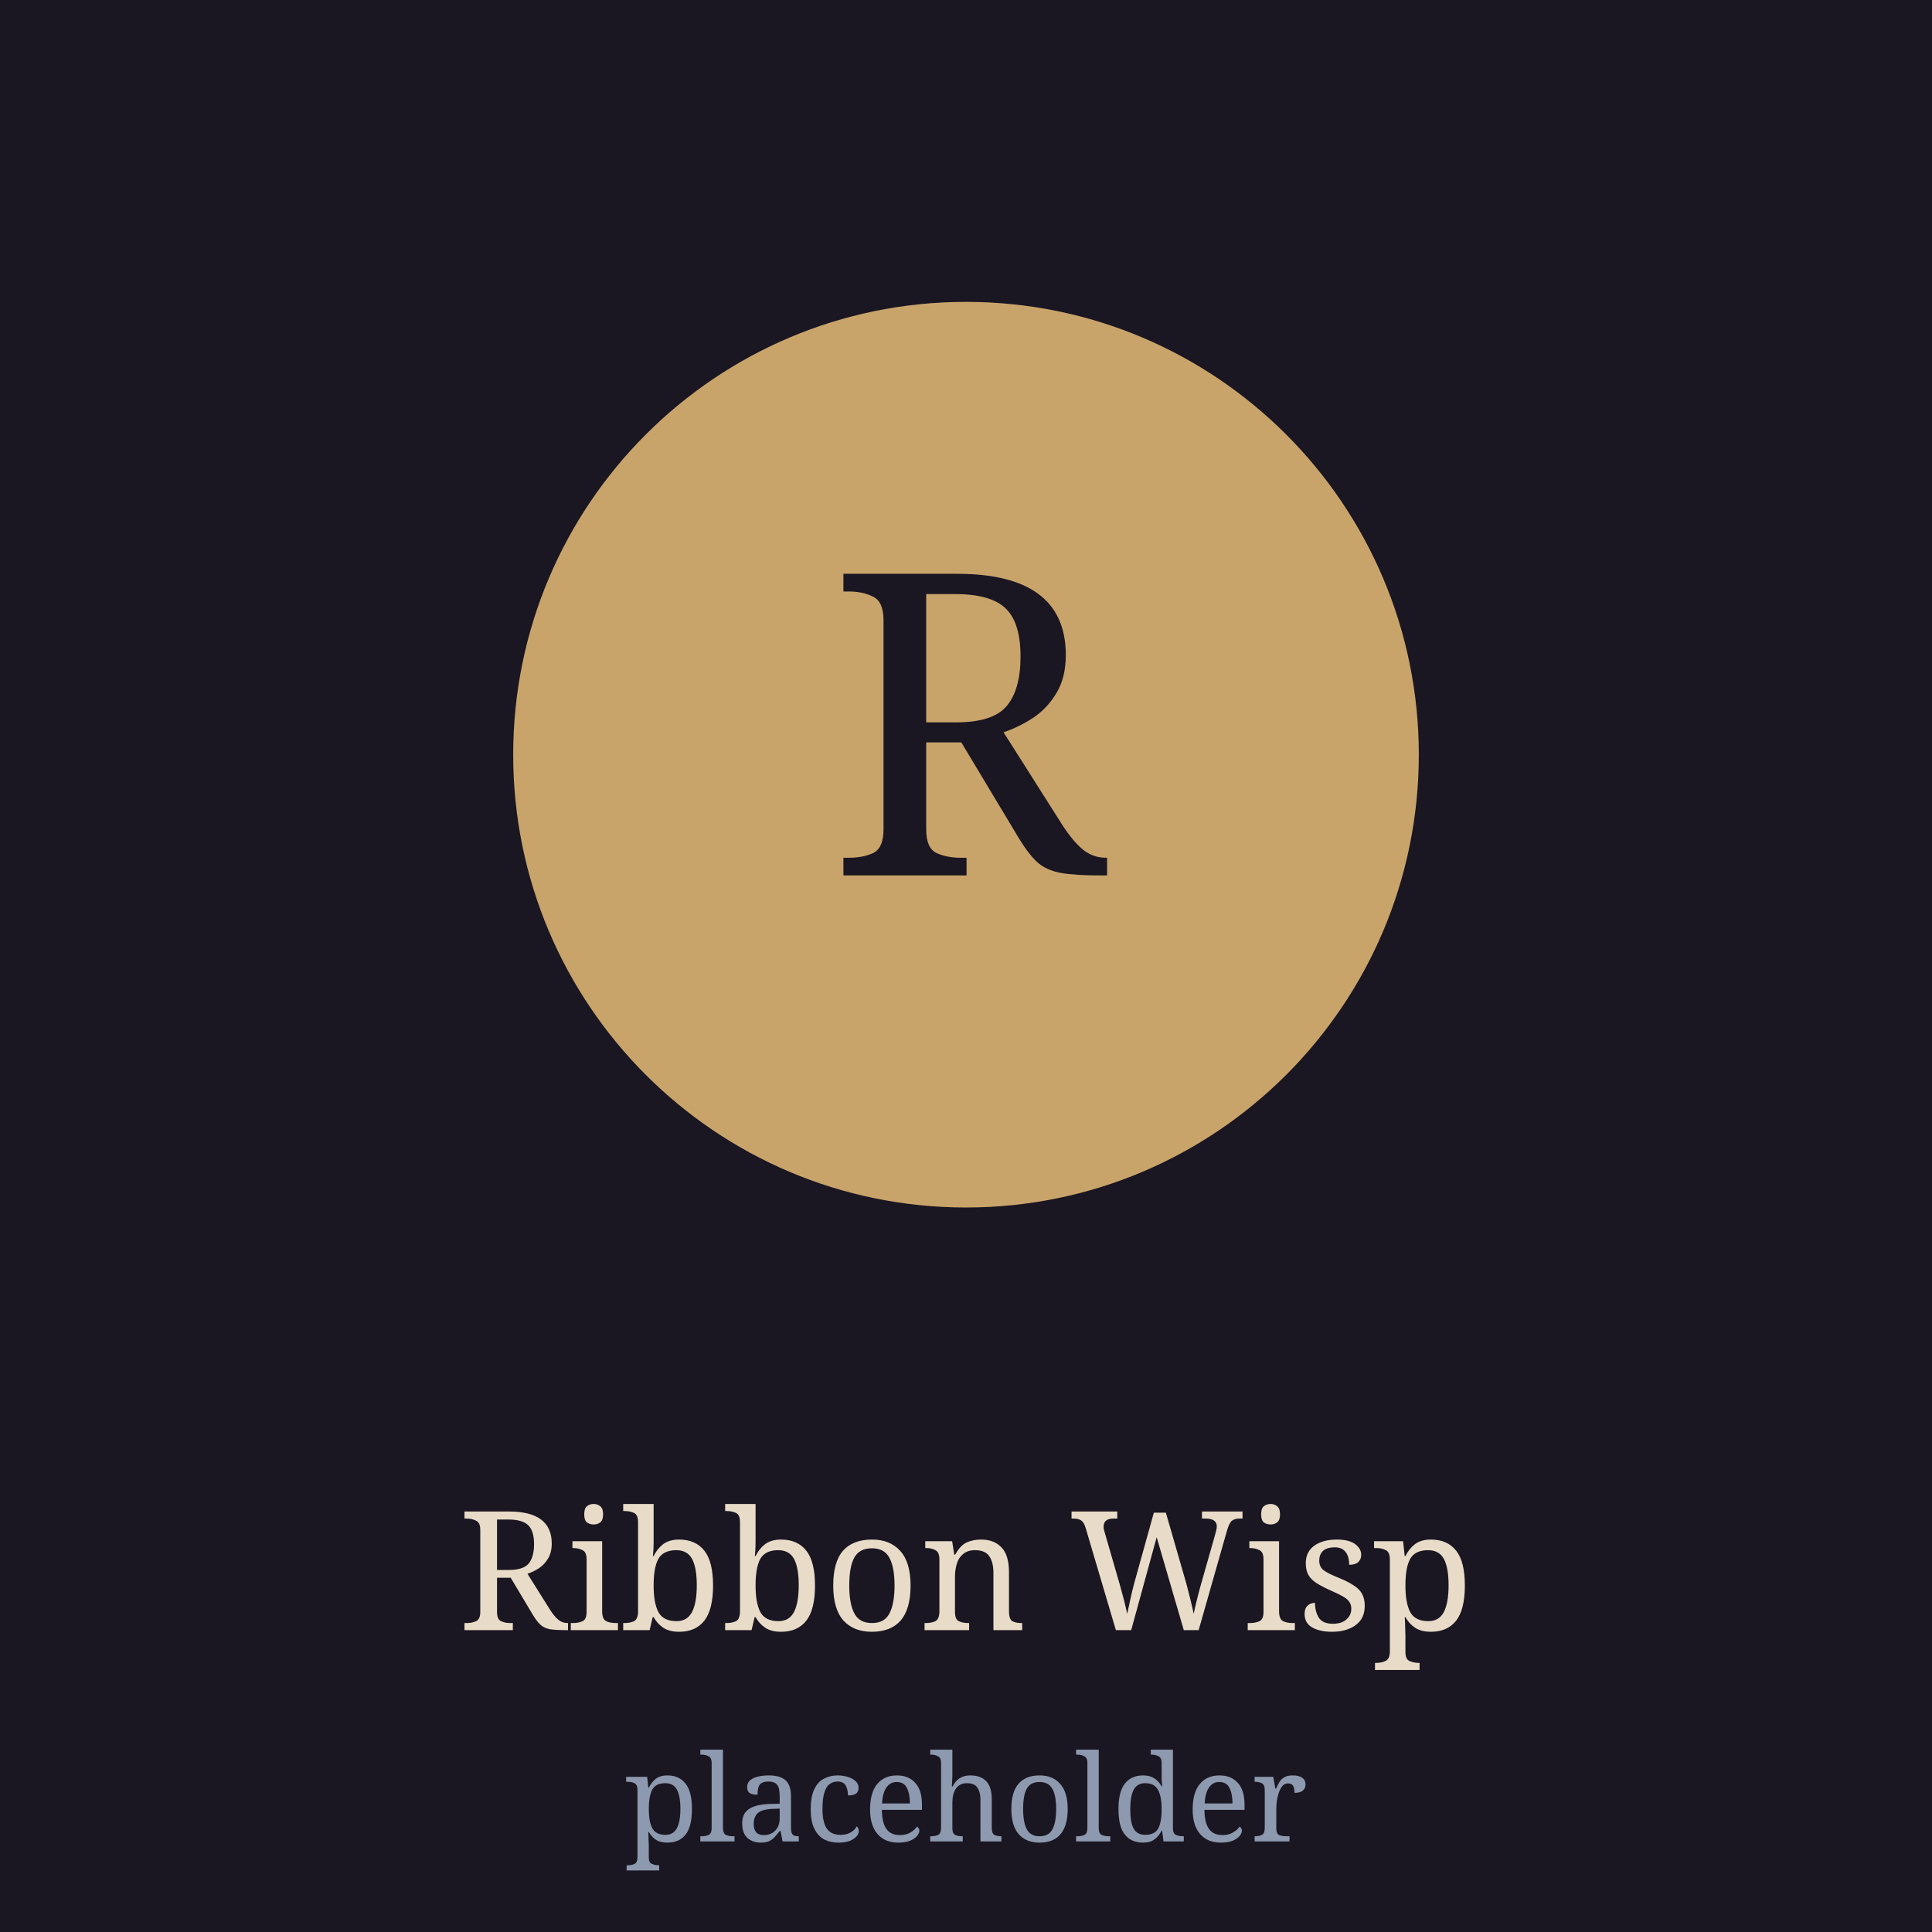
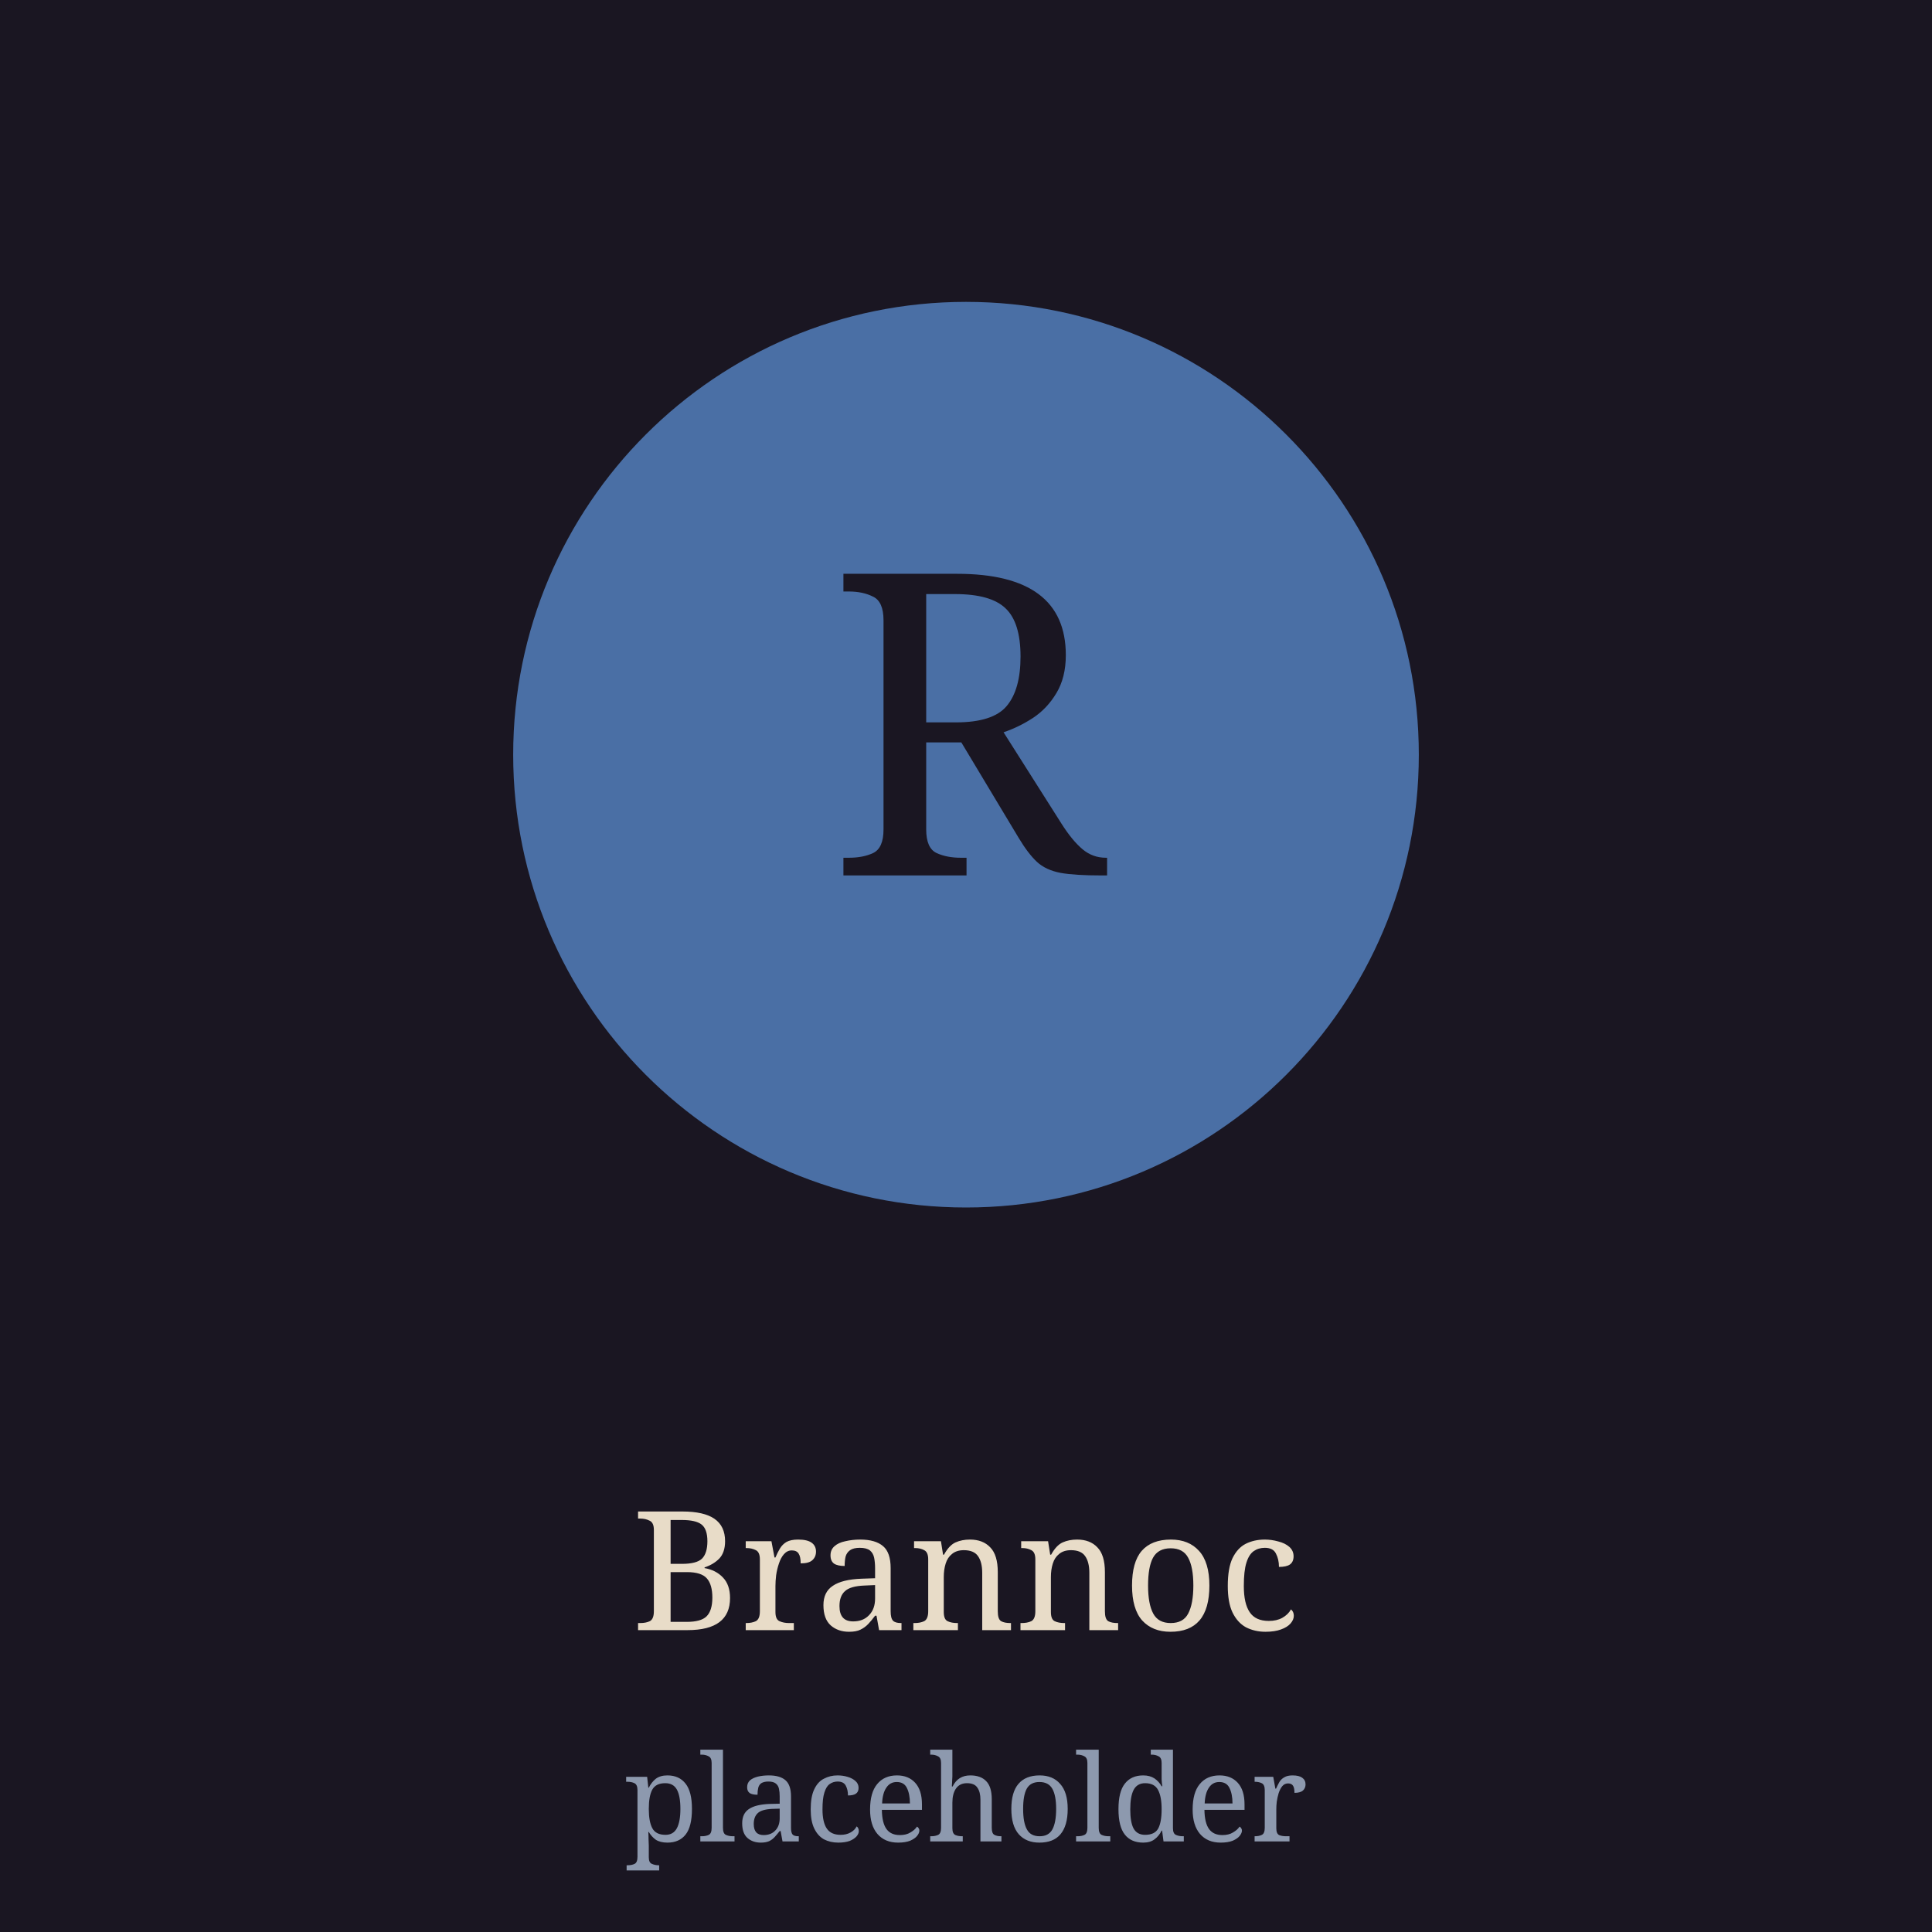
- <svg xmlns="http://www.w3.org/2000/svg" viewBox="0 0 128 128" role="img" aria-label="Ribbon Wisp placeholder">
+ <svg xmlns="http://www.w3.org/2000/svg" viewBox="0 0 128 128" role="img" aria-label="Brannoc placeholder">
  <rect width="128" height="128" fill="#1a1622" />
-   <circle cx="64" cy="50" r="30" fill="#c9a46a" />
+   <circle cx="64" cy="50" r="30" fill="#4a6fa5" />
  <text x="64" y="58" text-anchor="middle" font-family="Georgia, serif" font-size="28" fill="#1a1622">R</text>
-   <text x="64" y="108" text-anchor="middle" font-family="Georgia, serif" font-size="11" fill="#e8dcc8">Ribbon Wisp</text>
+   <text x="64" y="108" text-anchor="middle" font-family="Georgia, serif" font-size="11" fill="#e8dcc8">Brannoc</text>
  <text x="64" y="122" text-anchor="middle" font-family="Georgia, serif" font-size="8" fill="#8d99ae">placeholder</text>
</svg>
